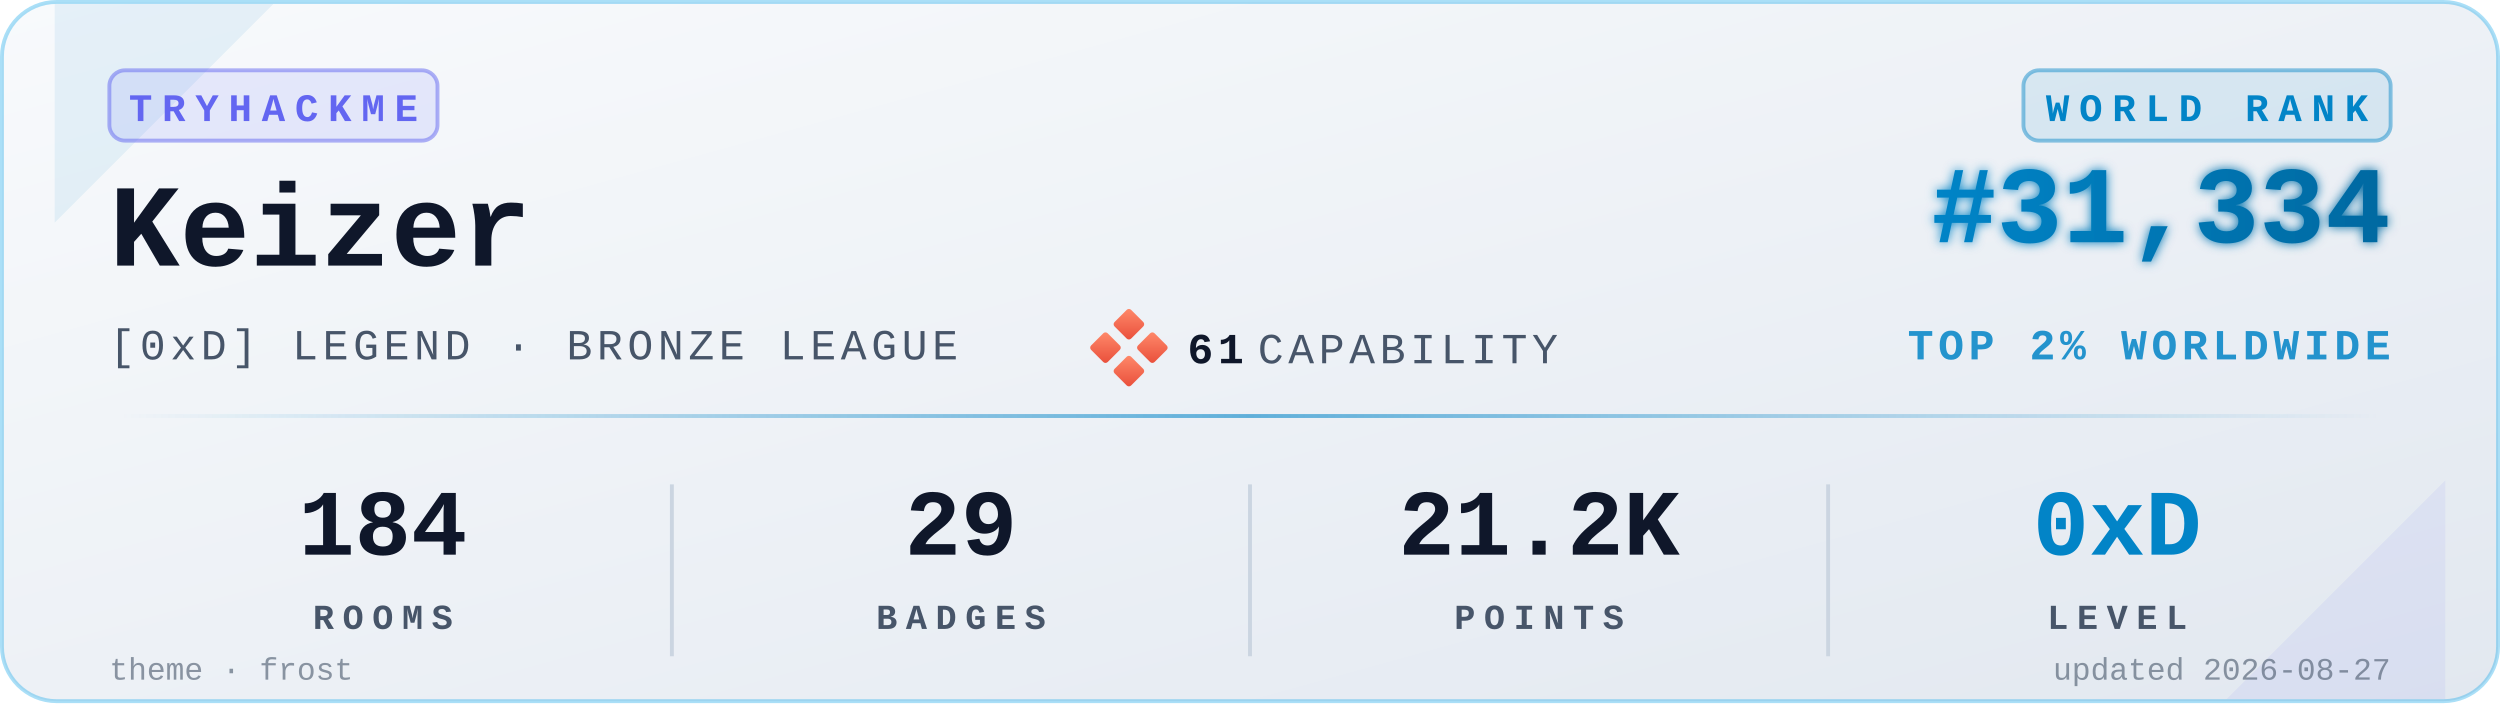
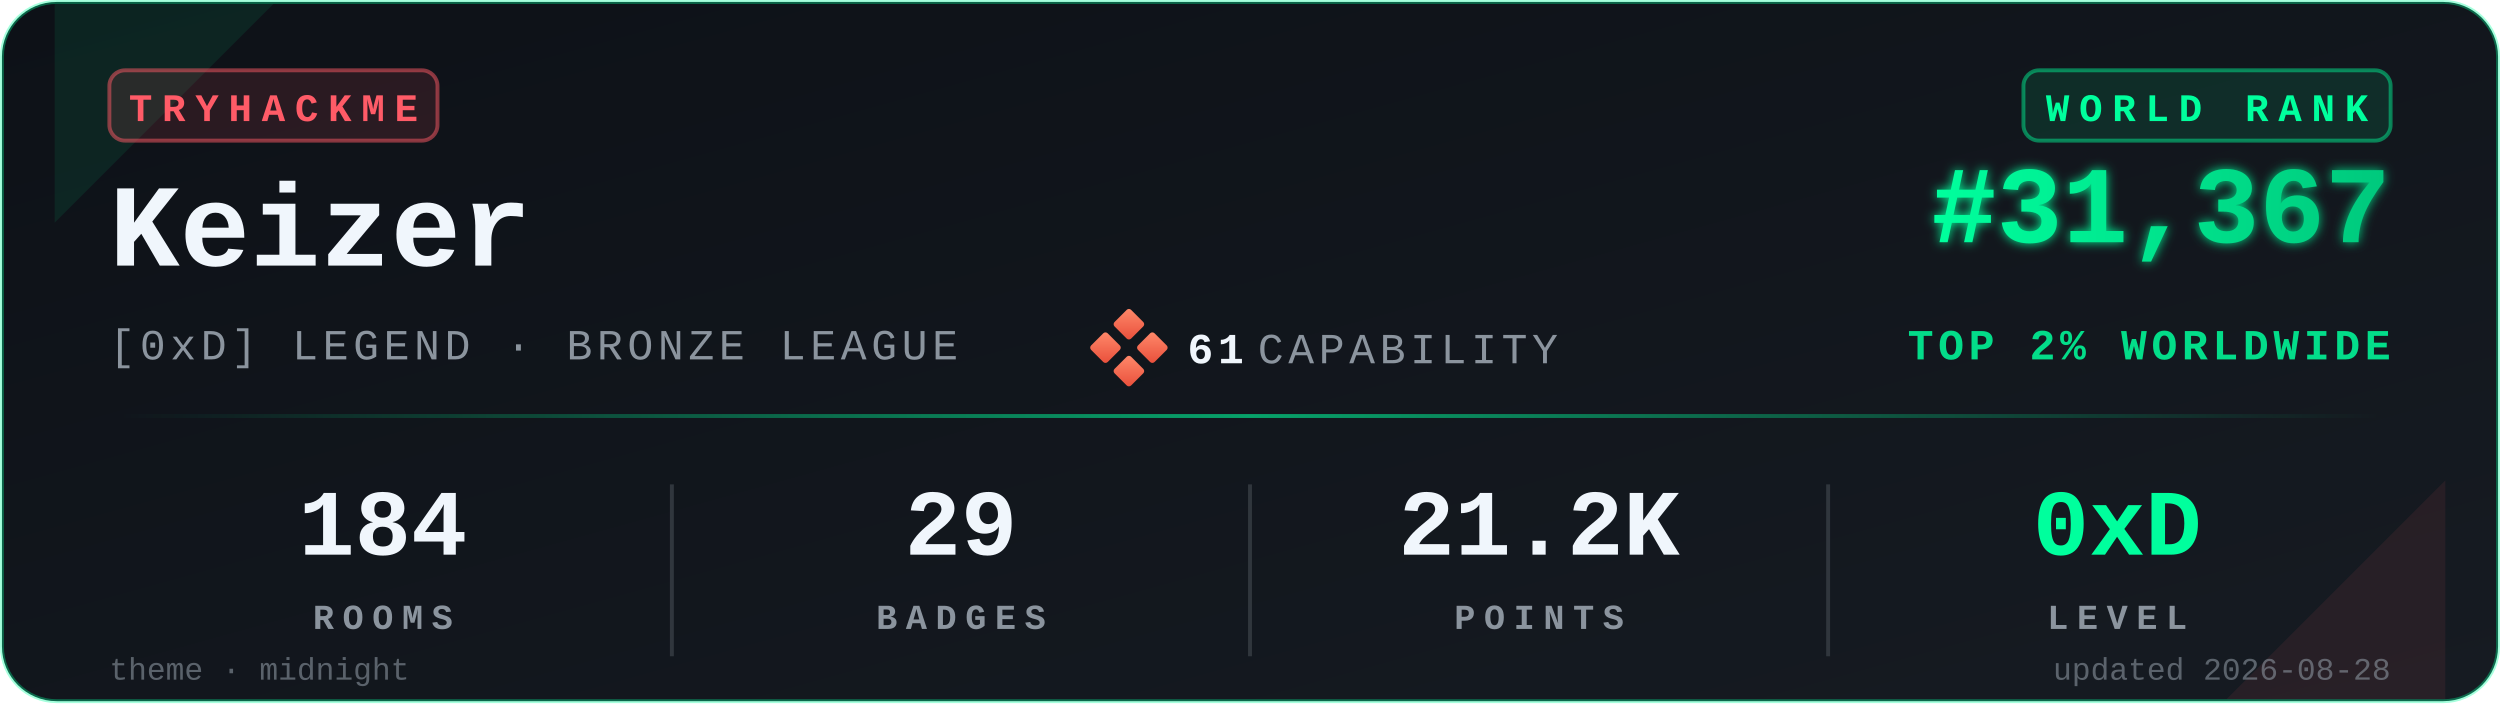
<svg xmlns="http://www.w3.org/2000/svg" viewBox="0 0 640 180" width="640" height="180" role="img" aria-label="TryHackMe stats for Keizer">
  <defs>
    <linearGradient id="bgGrad" x1="0" y1="0" x2="1" y2="1">
-       <stop offset="0%" stop-color="#f8fafc" />
-       <stop offset="100%" stop-color="#e2e8f0" />
+       <stop offset="0%" stop-color="#0d1117" />
+       <stop offset="100%" stop-color="#161b22" />
    </linearGradient>
    <linearGradient id="rankGrad" x1="0" y1="0" x2="1" y2="0">
-       <stop offset="0%" stop-color="#0284C7" />
-       <stop offset="100%" stop-color="#0369A1" />
+       <stop offset="0%" stop-color="#00FF9D" />
+       <stop offset="100%" stop-color="#00C97D" />
    </linearGradient>
    <linearGradient id="accentGrad" x1="0" y1="0" x2="1" y2="0">
-       <stop offset="0%" stop-color="#0284C7" stop-opacity="0" />
-       <stop offset="50%" stop-color="#0284C7" stop-opacity="0.6" />
-       <stop offset="100%" stop-color="#0284C7" stop-opacity="0" />
+       <stop offset="0%" stop-color="#00FF9D" stop-opacity="0" />
+       <stop offset="50%" stop-color="#00FF9D" stop-opacity="0.6" />
+       <stop offset="100%" stop-color="#00FF9D" stop-opacity="0" />
    </linearGradient>
    <linearGradient id="capGrad" x1="0" y1="0" x2="1" y2="1">
      <stop offset="0%" stop-color="#ff8a6b" />
      <stop offset="100%" stop-color="#e94e3a" />
    </linearGradient>
    <filter id="glow" x="-20%" y="-20%" width="140%" height="140%">
      <feGaussianBlur stdDeviation="1.4" result="b" />
      <feMerge>
        <feMergeNode in="b" />
        <feMergeNode in="SourceGraphic" />
      </feMerge>
    </filter>
  </defs>
-   <rect x="0.5" y="0.5" width="639" height="179" rx="14" ry="14" fill="url(#bgGrad)" stroke="#0EA5E9" stroke-opacity="0.35" stroke-width="1" />
-   <path d="M 14,1 L 70,1 L 14,57 Z" fill="#0284C7" opacity="0.08" />
-   <path d="M 626,179 L 570,179 L 626,123 Z" fill="#6366F1" opacity="0.08" />
+   <rect x="0.5" y="0.5" width="639" height="179" rx="14" ry="14" fill="url(#bgGrad)" stroke="#00FF9D" stroke-opacity="0.35" stroke-width="1" />
+   <path d="M 14,1 L 70,1 L 14,57 Z" fill="#00FF9D" opacity="0.08" />
+   <path d="M 626,179 L 570,179 L 626,123 Z" fill="#FF5B67" opacity="0.08" />
  <g transform="translate(28,18)">
-     <rect x="0" y="0" width="84" height="18" rx="4" ry="4" fill="#6366F1" fill-opacity="0.12" stroke="#6366F1" stroke-opacity="0.5" />
-     <text x="42" y="13" fill="#6366F1" font-family="ui-monospace,'SF Mono','Menlo','Cascadia Code','Consolas','Liberation Mono',monospace" font-size="10" font-weight="700" letter-spacing="2.5" text-anchor="middle">TRYHACKME</text>
+     <rect x="0" y="0" width="84" height="18" rx="4" ry="4" fill="#FF5B67" fill-opacity="0.12" stroke="#FF5B67" stroke-opacity="0.5" />
+     <text x="42" y="13" fill="#FF5B67" font-family="ui-monospace,'SF Mono','Menlo','Cascadia Code','Consolas','Liberation Mono',monospace" font-size="10" font-weight="700" letter-spacing="2.5" text-anchor="middle">TRYHACKME</text>
  </g>
-   <text x="28" y="68" fill="#0f172a" font-family="ui-monospace,'SF Mono','Menlo','Cascadia Code','Consolas','Liberation Mono',monospace" font-size="30" font-weight="700">Keizer</text>
-   <text x="28" y="92" fill="#475569" font-family="ui-monospace,'SF Mono','Menlo','Cascadia Code','Consolas','Liberation Mono',monospace" font-size="11" font-weight="500" letter-spacing="1.2">[0xD] LEGEND · BRONZE LEAGUE</text>
+   <text x="28" y="68" fill="#f0f6fc" font-family="ui-monospace,'SF Mono','Menlo','Cascadia Code','Consolas','Liberation Mono',monospace" font-size="30" font-weight="700">Keizer</text>
+   <text x="28" y="92" fill="#8b949e" font-family="ui-monospace,'SF Mono','Menlo','Cascadia Code','Consolas','Liberation Mono',monospace" font-size="11" font-weight="500" letter-spacing="1.2">[0xD] LEGEND · BRONZE LEAGUE</text>
  <g transform="translate(280,80)">
    <rect x="6" y="0" width="6" height="6" rx="0.8" fill="url(#capGrad)" transform="rotate(45 9 3)" />
    <rect x="0" y="6" width="6" height="6" rx="0.8" fill="url(#capGrad)" transform="rotate(45 3 9)" />
    <rect x="12" y="6" width="6" height="6" rx="0.8" fill="url(#capGrad)" transform="rotate(45 15 9)" />
    <rect x="6" y="12" width="6" height="6" rx="0.8" fill="url(#capGrad)" transform="rotate(45 9 15)" />
-     <text x="24" y="13" fill="#0f172a" font-family="ui-monospace,'SF Mono','Menlo','Cascadia Code','Consolas','Liberation Mono',monospace" font-size="11" font-weight="700" letter-spacing="1.2">61</text>
-     <text x="42" y="13" fill="#475569" font-family="ui-monospace,'SF Mono','Menlo','Cascadia Code','Consolas','Liberation Mono',monospace" font-size="11" font-weight="500" letter-spacing="1.2">CAPABILITY</text>
+     <text x="24" y="13" fill="#f0f6fc" font-family="ui-monospace,'SF Mono','Menlo','Cascadia Code','Consolas','Liberation Mono',monospace" font-size="11" font-weight="700" letter-spacing="1.2">61</text>
+     <text x="42" y="13" fill="#8b949e" font-family="ui-monospace,'SF Mono','Menlo','Cascadia Code','Consolas','Liberation Mono',monospace" font-size="11" font-weight="500" letter-spacing="1.2">CAPABILITY</text>
  </g>
  <g transform="translate(612,18)">
-     <rect x="-94" y="0" width="94" height="18" rx="4" ry="4" fill="#0284C7" fill-opacity="0.10" stroke="#0284C7" stroke-opacity="0.45" />
-     <text x="-47" y="13" fill="#0284C7" font-family="ui-monospace,'SF Mono','Menlo','Cascadia Code','Consolas','Liberation Mono',monospace" font-size="10" font-weight="700" letter-spacing="2.5" text-anchor="middle">WORLD RANK</text>
+     <rect x="-94" y="0" width="94" height="18" rx="4" ry="4" fill="#00FF9D" fill-opacity="0.10" stroke="#00FF9D" stroke-opacity="0.45" />
+     <text x="-47" y="13" fill="#00FF9D" font-family="ui-monospace,'SF Mono','Menlo','Cascadia Code','Consolas','Liberation Mono',monospace" font-size="10" font-weight="700" letter-spacing="2.5" text-anchor="middle">WORLD RANK</text>
  </g>
-   <text x="612" y="62" fill="url(#rankGrad)" font-family="ui-monospace,'SF Mono','Menlo','Cascadia Code','Consolas','Liberation Mono',monospace" font-size="28" font-weight="700" text-anchor="end" filter="url(#glow)">#31,334</text>
-   <text x="612" y="92" fill="#0284C7" fill-opacity="0.85" font-family="ui-monospace,'SF Mono','Menlo','Cascadia Code','Consolas','Liberation Mono',monospace" font-size="11" font-weight="600" letter-spacing="1.2" text-anchor="end">TOP 2% WORLDWIDE</text>
+   <text x="612" y="62" fill="url(#rankGrad)" font-family="ui-monospace,'SF Mono','Menlo','Cascadia Code','Consolas','Liberation Mono',monospace" font-size="28" font-weight="700" text-anchor="end" filter="url(#glow)">#31,367</text>
+   <text x="612" y="92" fill="#00FF9D" fill-opacity="0.85" font-family="ui-monospace,'SF Mono','Menlo','Cascadia Code','Consolas','Liberation Mono',monospace" font-size="11" font-weight="600" letter-spacing="1.2" text-anchor="end">TOP 2% WORLDWIDE</text>
  <rect x="28" y="106" width="584" height="1" fill="url(#accentGrad)" />
  <g font-family="ui-monospace,'SF Mono','Menlo','Cascadia Code','Consolas','Liberation Mono',monospace" text-anchor="middle">
-     <text x="98" y="142" fill="#0f172a" font-size="24" font-weight="700">184</text>
-     <text x="98" y="161" fill="#475569" font-size="9" font-weight="600" letter-spacing="2.2">ROOMS</text>
-     <text x="246" y="142" fill="#0f172a" font-size="24" font-weight="700">29</text>
-     <text x="246" y="161" fill="#475569" font-size="9" font-weight="600" letter-spacing="2.2">BADGES</text>
-     <text x="394" y="142" fill="#0f172a" font-size="24" font-weight="700">21.2K</text>
-     <text x="394" y="161" fill="#475569" font-size="9" font-weight="600" letter-spacing="2.2">POINTS</text>
-     <text x="542" y="142" fill="#0284C7" font-size="24" font-weight="700">0xD</text>
-     <text x="542" y="161" fill="#475569" font-size="9" font-weight="600" letter-spacing="2.2">LEVEL</text>
+     <text x="98" y="142" fill="#f0f6fc" font-size="24" font-weight="700">184</text>
+     <text x="98" y="161" fill="#8b949e" font-size="9" font-weight="600" letter-spacing="2.2">ROOMS</text>
+     <text x="246" y="142" fill="#f0f6fc" font-size="24" font-weight="700">29</text>
+     <text x="246" y="161" fill="#8b949e" font-size="9" font-weight="600" letter-spacing="2.2">BADGES</text>
+     <text x="394" y="142" fill="#f0f6fc" font-size="24" font-weight="700">21.2K</text>
+     <text x="394" y="161" fill="#8b949e" font-size="9" font-weight="600" letter-spacing="2.2">POINTS</text>
+     <text x="542" y="142" fill="#00FF9D" font-size="24" font-weight="700">0xD</text>
+     <text x="542" y="161" fill="#8b949e" font-size="9" font-weight="600" letter-spacing="2.2">LEVEL</text>
  </g>
-   <line x1="172" y1="124" x2="172" y2="168" stroke="#cbd5e1" stroke-width="1" />
-   <line x1="320" y1="124" x2="320" y2="168" stroke="#cbd5e1" stroke-width="1" />
-   <line x1="468" y1="124" x2="468" y2="168" stroke="#cbd5e1" stroke-width="1" />
-   <text x="28" y="174" fill="#475569" fill-opacity="0.6" font-family="ui-monospace,'SF Mono','Menlo','Cascadia Code','Consolas','Liberation Mono',monospace" font-size="8" font-weight="500">theme · frost</text>
-   <text x="612" y="174" fill="#475569" fill-opacity="0.6" font-family="ui-monospace,'SF Mono','Menlo','Cascadia Code','Consolas','Liberation Mono',monospace" font-size="8" font-weight="500" text-anchor="end">updated 2026-08-27</text>
+   <line x1="172" y1="124" x2="172" y2="168" stroke="#30363d" stroke-width="1" />
+   <line x1="320" y1="124" x2="320" y2="168" stroke="#30363d" stroke-width="1" />
+   <line x1="468" y1="124" x2="468" y2="168" stroke="#30363d" stroke-width="1" />
+   <text x="28" y="174" fill="#8b949e" fill-opacity="0.6" font-family="ui-monospace,'SF Mono','Menlo','Cascadia Code','Consolas','Liberation Mono',monospace" font-size="8" font-weight="500">theme · midnight</text>
+   <text x="612" y="174" fill="#8b949e" fill-opacity="0.6" font-family="ui-monospace,'SF Mono','Menlo','Cascadia Code','Consolas','Liberation Mono',monospace" font-size="8" font-weight="500" text-anchor="end">updated 2026-08-28</text>
</svg>
